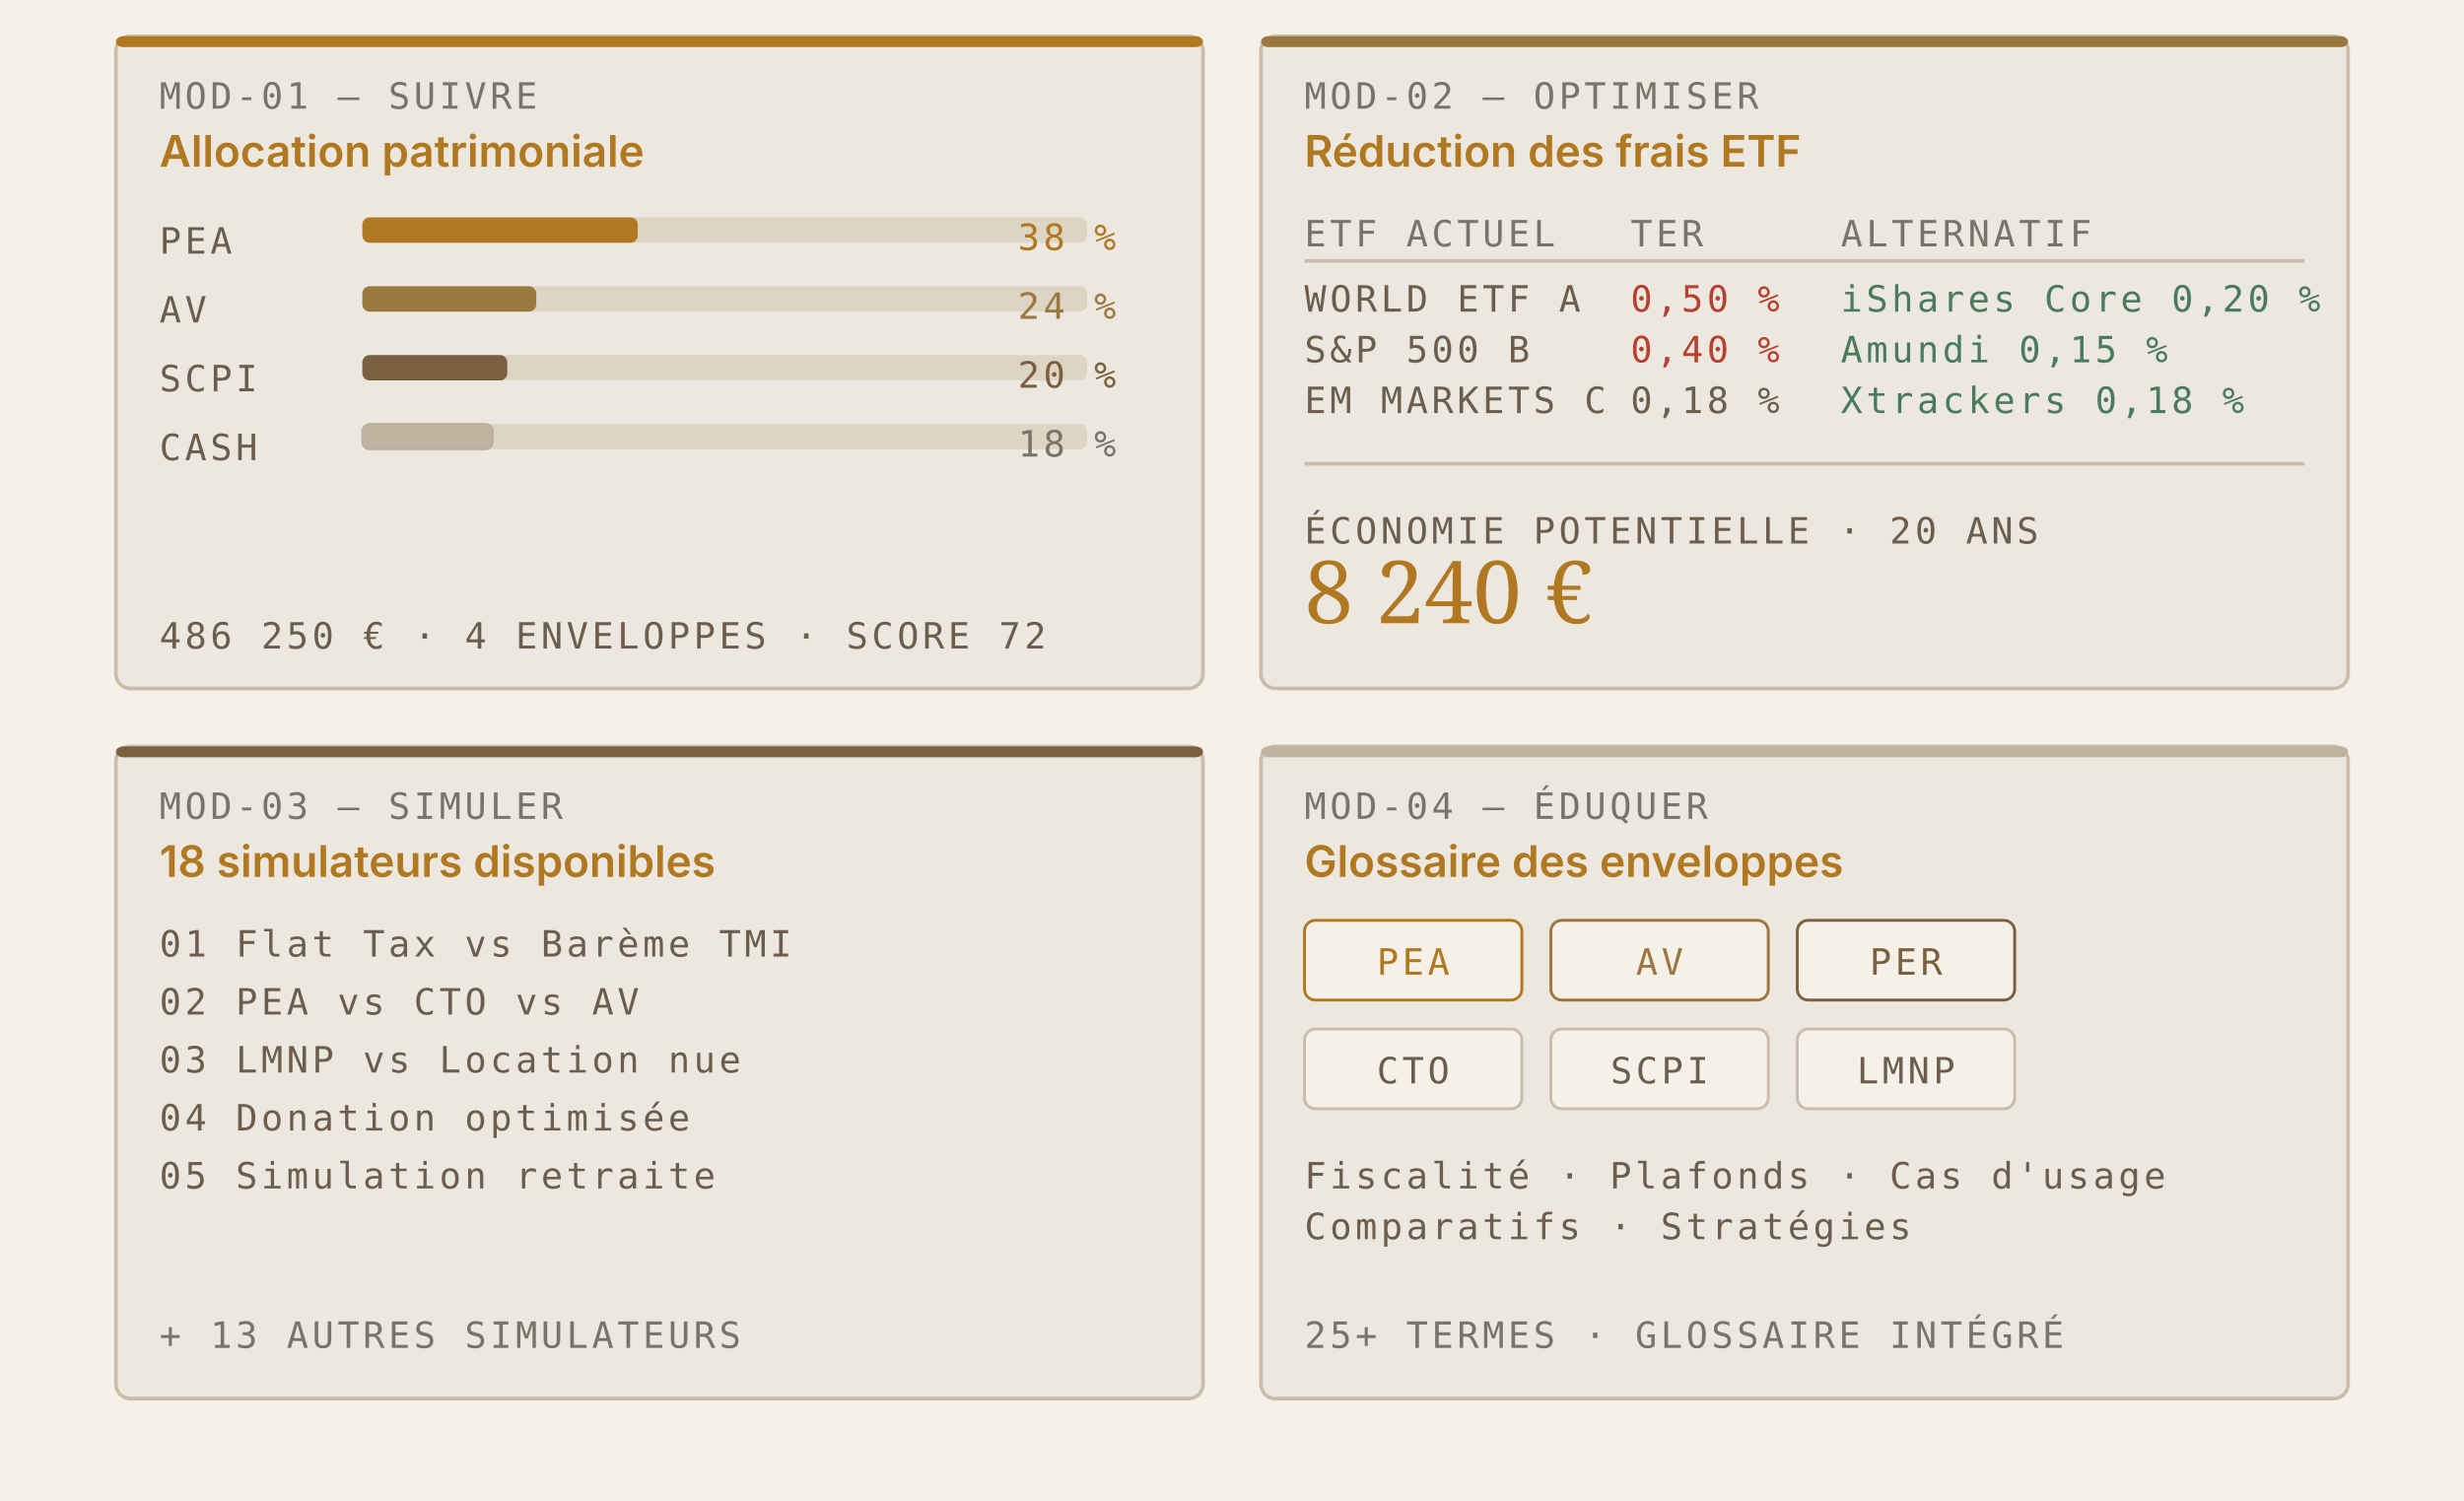
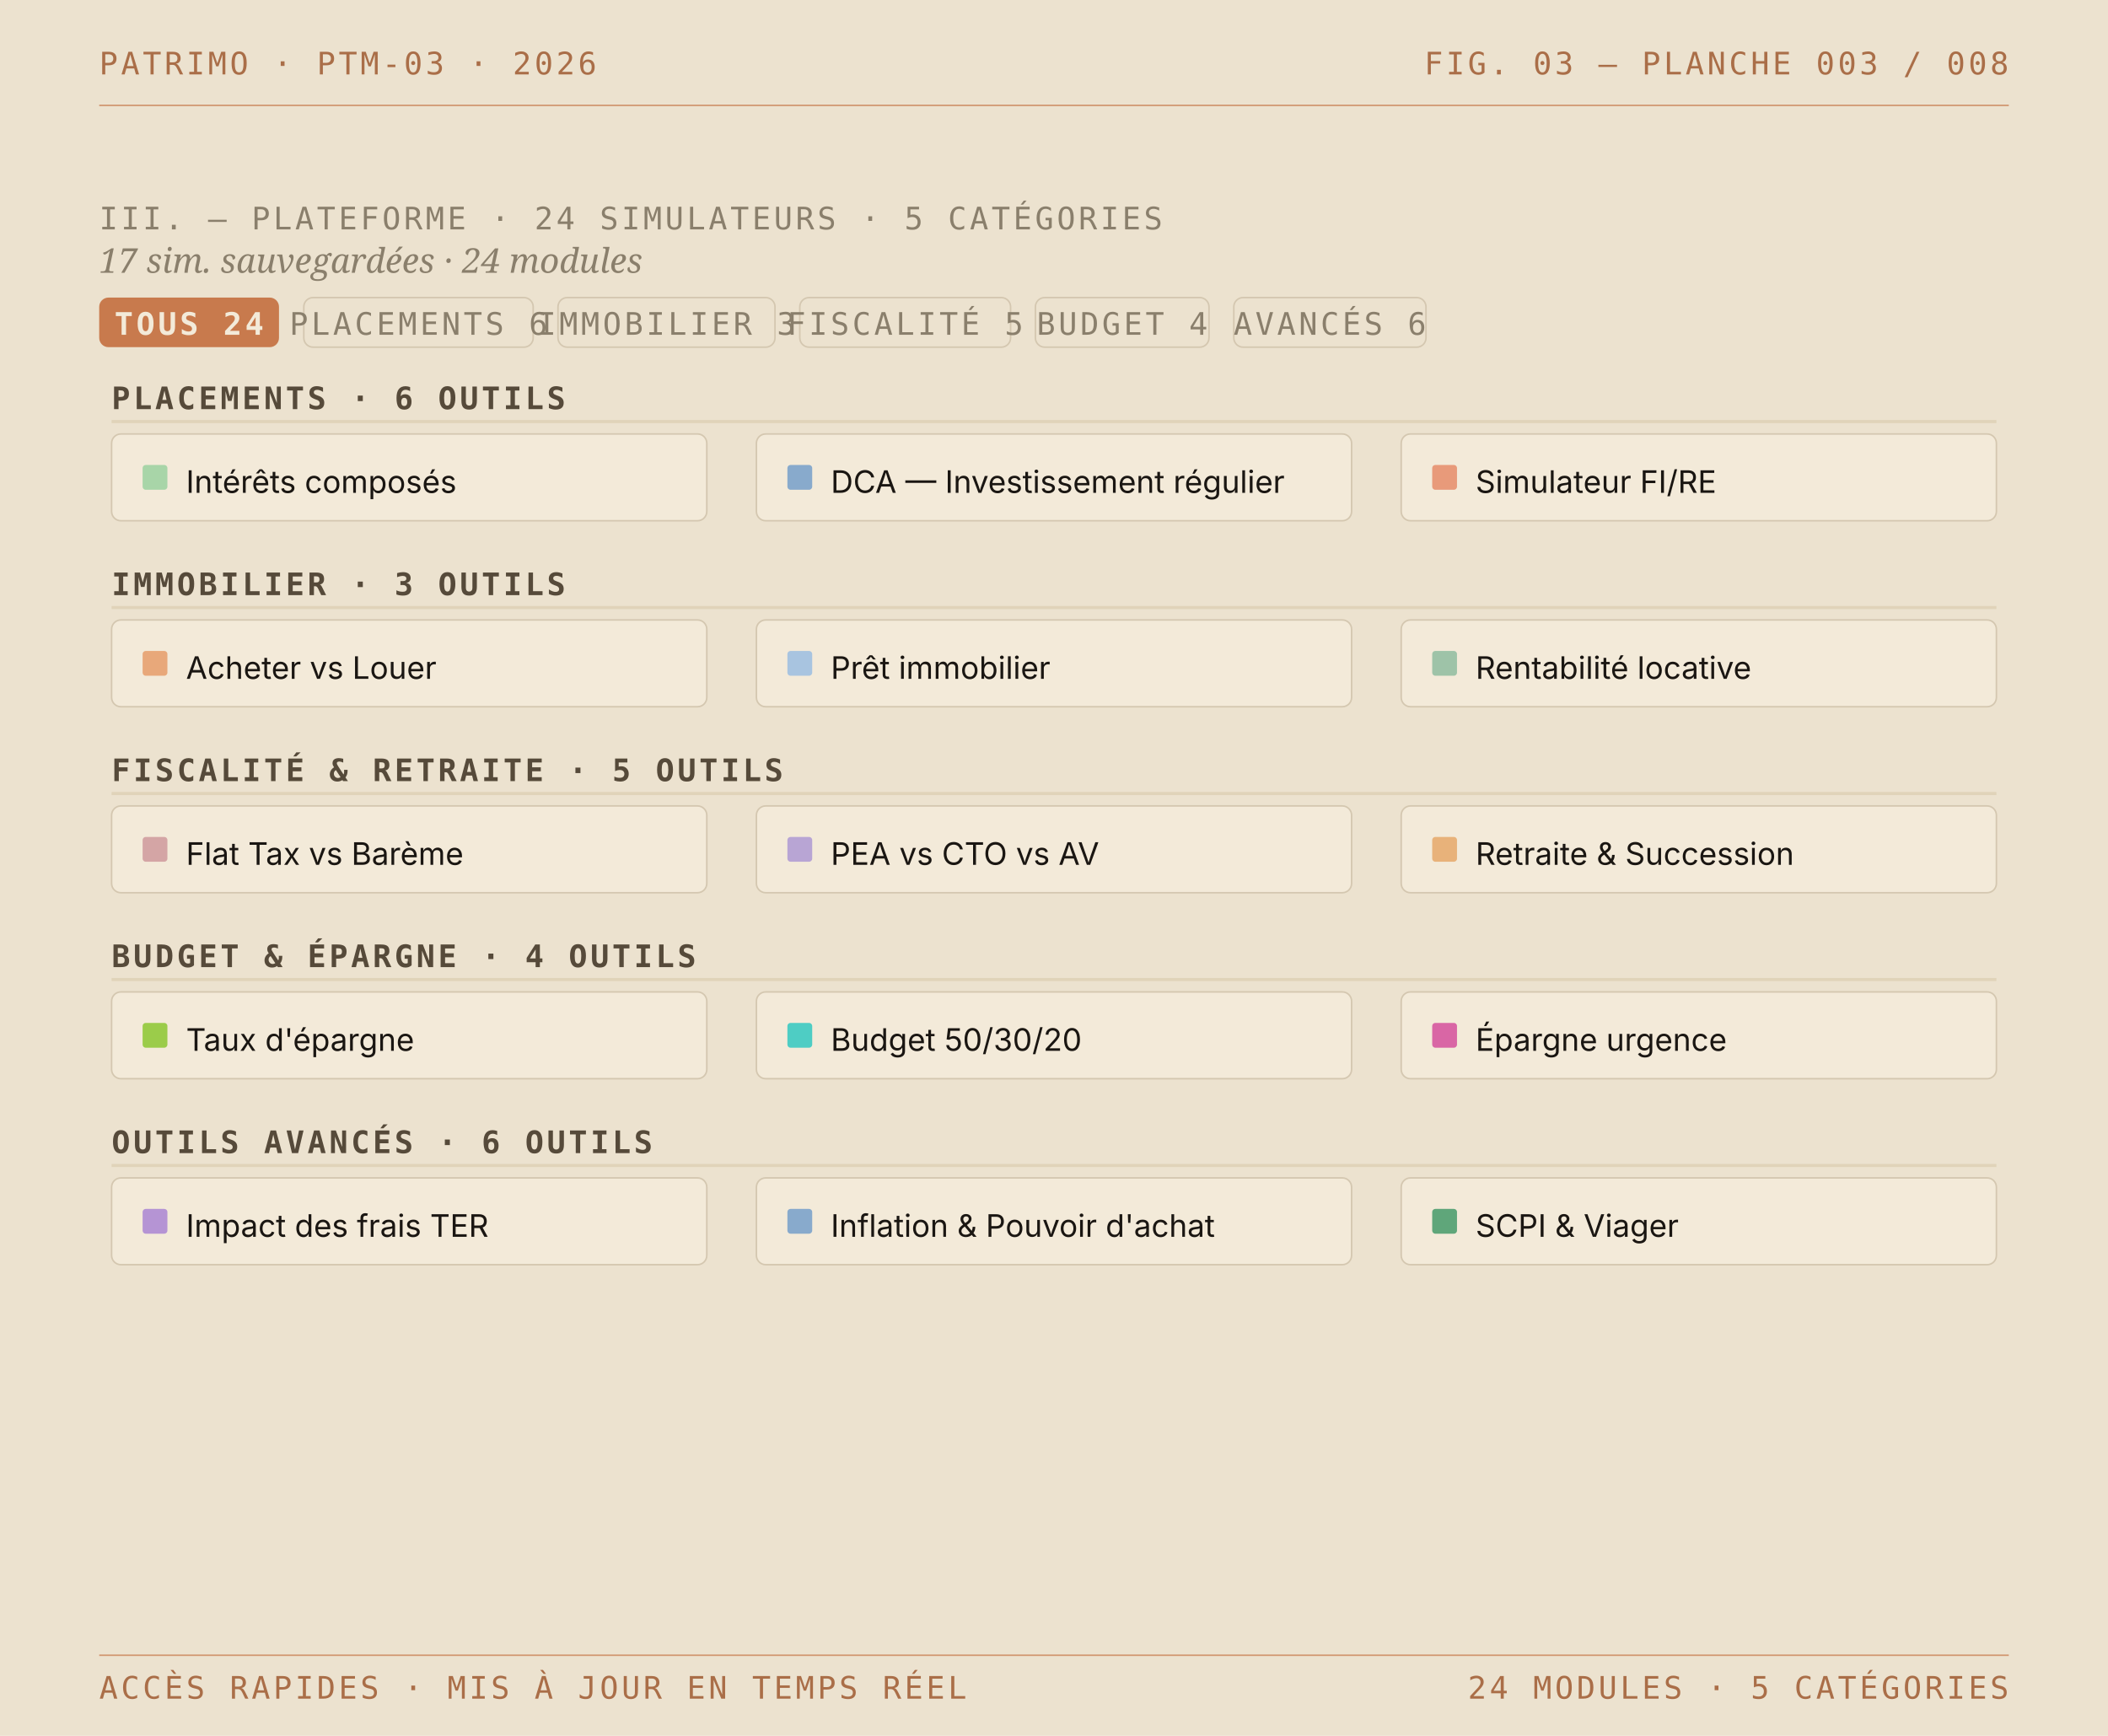
- <svg xmlns="http://www.w3.org/2000/svg" viewBox="0 68 680 414">
-   <style>
+ <svg xmlns="http://www.w3.org/2000/svg" width="100%" viewBox="0 0 680 560" role="img">
+   <defs>
+     <style>
.mono{font-family:ui-monospace,SFMono-Regular,monospace;font-size:10px;letter-spacing:0.1em}
- .srf{font-family:Georgia,serif}
+ .srf{font-family:Georgia,"Tiempos Headline",serif}
.sans{font-family:-apple-system,system-ui,sans-serif}
</style>
-   <rect width="680" height="510" fill="#F5F0E8" />
-   <rect x="32" y="78" width="300" height="180" rx="4" fill="#EDE8DF" stroke="#C8BCAA" stroke-width="1" />
-   <rect x="32" y="78" width="300" height="3" rx="2" fill="#B07820" />
-   <text x="44" y="98" fill="#7A7468" class="mono">MOD-01 — SUIVRE</text>
-   <text x="44" y="114" fill="#B07820" class="sans" font-size="12" font-weight="600">Allocation patrimoniale</text>
-   <text x="44" y="138" fill="#6B5E4E" class="mono">PEA</text>
-   <rect x="100" y="128" width="200" height="7" rx="2" fill="#DDD4C4" />
-   <rect x="100" y="128" width="76" height="7" rx="2" fill="#B07820" />
-   <text x="308" y="137" fill="#B07820" class="mono" text-anchor="end">38 %</text>
-   <text x="44" y="157" fill="#6B5E4E" class="mono">AV</text>
-   <rect x="100" y="147" width="200" height="7" rx="2" fill="#DDD4C4" />
-   <rect x="100" y="147" width="48" height="7" rx="2" fill="#9A7840" />
-   <text x="308" y="156" fill="#9A7840" class="mono" text-anchor="end">24 %</text>
-   <text x="44" y="176" fill="#6B5E4E" class="mono">SCPI</text>
-   <rect x="100" y="166" width="200" height="7" rx="2" fill="#DDD4C4" />
-   <rect x="100" y="166" width="40" height="7" rx="2" fill="#7A6040" />
-   <text x="308" y="175" fill="#7A6040" class="mono" text-anchor="end">20 %</text>
-   <text x="44" y="195" fill="#6B5E4E" class="mono">CASH</text>
-   <rect x="100" y="185" width="200" height="7" rx="2" fill="#DDD4C4" />
-   <rect x="100" y="185" width="36" height="7" rx="2" fill="#C0B4A0" stroke="#B8AE9E" stroke-width="0.5" />
-   <text x="308" y="194" fill="#7A7468" class="mono" text-anchor="end">18 %</text>
-   <text x="44" y="247" fill="#6B5E4E" class="mono">486 250 €  ·  4 ENVELOPPES  ·  SCORE 72</text>
-   <rect x="348" y="78" width="300" height="180" rx="4" fill="#EDE8DF" stroke="#C8BCAA" stroke-width="1" />
-   <rect x="348" y="78" width="300" height="3" rx="2" fill="#9A7840" />
-   <text x="360" y="98" fill="#7A7468" class="mono">MOD-02 — OPTIMISER</text>
-   <text x="360" y="114" fill="#B07820" class="sans" font-size="12" font-weight="600">Réduction des frais ETF</text>
-   <text x="360" y="136" fill="#7A7468" class="mono">ETF ACTUEL</text>
-   <text x="450" y="136" fill="#7A7468" class="mono">TER</text>
-   <text x="508" y="136" fill="#7A7468" class="mono">ALTERNATIF</text>
-   <line x1="360" y1="140" x2="636" y2="140" stroke="#C8BCAA" stroke-width="1" />
-   <text x="360" y="154" fill="#6B5E4E" class="mono">WORLD ETF A</text>
-   <text x="450" y="154" fill="#B84030" class="mono">0,50 %</text>
-   <text x="508" y="154" fill="#4A7C5C" class="mono">iShares Core 0,20 %</text>
-   <text x="360" y="168" fill="#6B5E4E" class="mono">S&amp;P 500 B</text>
-   <text x="450" y="168" fill="#B84030" class="mono">0,40 %</text>
-   <text x="508" y="168" fill="#4A7C5C" class="mono">Amundi 0,15 %</text>
-   <text x="360" y="182" fill="#6B5E4E" class="mono">EM MARKETS C</text>
-   <text x="450" y="182" fill="#6B5E4E" class="mono">0,18 %</text>
-   <text x="508" y="182" fill="#4A7C5C" class="mono">Xtrackers 0,18 %</text>
-   <line x1="360" y1="196" x2="636" y2="196" stroke="#C8BCAA" stroke-width="1" />
-   <text x="360" y="218" fill="#6B5E4E" class="mono">ÉCONOMIE POTENTIELLE · 20 ANS</text>
-   <text x="360" y="240" fill="#B07820" class="srf" font-size="24">8 240 €</text>
-   <rect x="32" y="274" width="300" height="180" rx="4" fill="#EDE8DF" stroke="#C8BCAA" stroke-width="1" />
-   <rect x="32" y="274" width="300" height="3" rx="2" fill="#7A6040" />
-   <text x="44" y="294" fill="#7A7468" class="mono">MOD-03 — SIMULER</text>
-   <text x="44" y="310" fill="#B07820" class="sans" font-size="12" font-weight="600">18 simulateurs disponibles</text>
-   <text x="44" y="332" fill="#6B5E4E" class="mono">01  Flat Tax vs Barème TMI</text>
-   <text x="44" y="348" fill="#6B5E4E" class="mono">02  PEA vs CTO vs AV</text>
-   <text x="44" y="364" fill="#6B5E4E" class="mono">03  LMNP vs Location nue</text>
-   <text x="44" y="380" fill="#6B5E4E" class="mono">04  Donation optimisée</text>
-   <text x="44" y="396" fill="#6B5E4E" class="mono">05  Simulation retraite</text>
-   <text x="44" y="440" fill="#7A7468" class="mono">+ 13 AUTRES SIMULATEURS</text>
-   <rect x="348" y="274" width="300" height="180" rx="4" fill="#EDE8DF" stroke="#C8BCAA" stroke-width="1" />
-   <rect x="348" y="274" width="300" height="3" rx="2" fill="#C0B4A0" />
-   <text x="360" y="294" fill="#7A7468" class="mono">MOD-04 — ÉDUQUER</text>
-   <text x="360" y="310" fill="#B07820" class="sans" font-size="12" font-weight="600">Glossaire des enveloppes</text>
-   <rect x="360" y="322" width="60" height="22" rx="3" fill="#F5F0E8" stroke="#B07820" stroke-width="0.8" />
-   <text x="390" y="337" fill="#B07820" class="mono" text-anchor="middle">PEA</text>
-   <rect x="428" y="322" width="60" height="22" rx="3" fill="#F5F0E8" stroke="#9A7840" stroke-width="0.8" />
-   <text x="458" y="337" fill="#9A7840" class="mono" text-anchor="middle">AV</text>
-   <rect x="496" y="322" width="60" height="22" rx="3" fill="#F5F0E8" stroke="#7A6040" stroke-width="0.8" />
-   <text x="526" y="337" fill="#7A6040" class="mono" text-anchor="middle">PER</text>
-   <rect x="360" y="352" width="60" height="22" rx="3" fill="#F5F0E8" stroke="#C8BCAA" stroke-width="0.8" />
-   <text x="390" y="367" fill="#6B5E4E" class="mono" text-anchor="middle">CTO</text>
-   <rect x="428" y="352" width="60" height="22" rx="3" fill="#F5F0E8" stroke="#C8BCAA" stroke-width="0.8" />
-   <text x="458" y="367" fill="#6B5E4E" class="mono" text-anchor="middle">SCPI</text>
-   <rect x="496" y="352" width="60" height="22" rx="3" fill="#F5F0E8" stroke="#C8BCAA" stroke-width="0.8" />
-   <text x="526" y="367" fill="#6B5E4E" class="mono" text-anchor="middle">LMNP</text>
-   <text x="360" y="396" fill="#6B5E4E" class="mono">Fiscalité · Plafonds · Cas d'usage</text>
-   <text x="360" y="410" fill="#6B5E4E" class="mono">Comparatifs · Stratégies</text>
-   <text x="360" y="440" fill="#7A7468" class="mono">25+ TERMES · GLOSSAIRE INTÉGRÉ</text>
+   </defs>
+   <rect width="680" height="560" fill="#ece2cf" />
+   <line x1="32" y1="34" x2="648" y2="34" stroke="#c87a4d" stroke-width="0.5" opacity="0.7" />
+   <text x="32" y="24" fill="#a3623a" class="mono" opacity="0.9">PATRIMO · PTM-03 · 2026</text>
+   <text x="648" y="24" fill="#a3623a" class="mono" text-anchor="end" opacity="0.9">FIG. 03 — PLANCHE 003 / 008</text>
+   <text x="32" y="74" fill="#8a7f6c" class="mono">III. — PLATEFORME · 24 SIMULATEURS · 5 CATÉGORIES</text>
+   <text x="32" y="88" fill="#8a7f6c" class="srf" font-style="italic" font-size="11">17 sim. sauvegardées · 24 modules</text>
+   <rect x="32" y="96" width="58" height="16" rx="3" fill="#c87a4d" />
+   <text x="61" y="108" fill="#f3ead9" class="mono" font-size="8.5" text-anchor="middle" font-weight="700">TOUS 24</text>
+   <rect x="98" y="96" width="74" height="16" rx="3" fill="none" stroke="#d4c7b0" stroke-width="0.5" />
+   <text x="135" y="108" fill="#8a7f6c" class="mono" font-size="8.5" text-anchor="middle">PLACEMENTS 6</text>
+   <rect x="180" y="96" width="70" height="16" rx="3" fill="none" stroke="#d4c7b0" stroke-width="0.5" />
+   <text x="215" y="108" fill="#8a7f6c" class="mono" font-size="8.5" text-anchor="middle">IMMOBILIER 3</text>
+   <rect x="258" y="96" width="68" height="16" rx="3" fill="none" stroke="#d4c7b0" stroke-width="0.5" />
+   <text x="292" y="108" fill="#8a7f6c" class="mono" font-size="8.5" text-anchor="middle">FISCALITÉ 5</text>
+   <rect x="334" y="96" width="56" height="16" rx="3" fill="none" stroke="#d4c7b0" stroke-width="0.5" />
+   <text x="362" y="108" fill="#8a7f6c" class="mono" font-size="8.5" text-anchor="middle">BUDGET 4</text>
+   <rect x="398" y="96" width="62" height="16" rx="3" fill="none" stroke="#d4c7b0" stroke-width="0.5" />
+   <text x="429" y="108" fill="#8a7f6c" class="mono" font-size="8.5" text-anchor="middle">AVANCÉS 6</text>
+   <text x="36" y="132" fill="#564a3a" class="mono" font-weight="700">PLACEMENTS · 6 OUTILS</text>
+   <line x1="36" y1="136" x2="644" y2="136" stroke="#e0d3b9" stroke-width="1" />
+   <rect x="36" y="140" width="192" height="28" fill="#f3ead9" stroke="#d4c7b0" stroke-width="0.5" rx="3" />
+   <rect x="46" y="150" width="8" height="8" fill="#a8d5a8" rx="1" />
+   <text x="60" y="159" fill="#1a1612" class="sans" font-size="10">Intérêts composés</text>
+   <rect x="244" y="140" width="192" height="28" fill="#f3ead9" stroke="#d4c7b0" stroke-width="0.5" rx="3" />
+   <rect x="254" y="150" width="8" height="8" fill="#88aacc" rx="1" />
+   <text x="268" y="159" fill="#1a1612" class="sans" font-size="10">DCA — Investissement régulier</text>
+   <rect x="452" y="140" width="192" height="28" fill="#f3ead9" stroke="#d4c7b0" stroke-width="0.5" rx="3" />
+   <rect x="462" y="150" width="8" height="8" fill="#e89a7a" rx="1" />
+   <text x="476" y="159" fill="#1a1612" class="sans" font-size="10">Simulateur FI/RE</text>
+   <text x="36" y="192" fill="#564a3a" class="mono" font-weight="700">IMMOBILIER · 3 OUTILS</text>
+   <line x1="36" y1="196" x2="644" y2="196" stroke="#e0d3b9" stroke-width="1" />
+   <rect x="36" y="200" width="192" height="28" fill="#f3ead9" stroke="#d4c7b0" stroke-width="0.5" rx="3" />
+   <rect x="46" y="210" width="8" height="8" fill="#e8a87a" rx="1" />
+   <text x="60" y="219" fill="#1a1612" class="sans" font-size="10">Acheter vs Louer</text>
+   <rect x="244" y="200" width="192" height="28" fill="#f3ead9" stroke="#d4c7b0" stroke-width="0.5" rx="3" />
+   <rect x="254" y="210" width="8" height="8" fill="#a8c4e0" rx="1" />
+   <text x="268" y="219" fill="#1a1612" class="sans" font-size="10">Prêt immobilier</text>
+   <rect x="452" y="200" width="192" height="28" fill="#f3ead9" stroke="#d4c7b0" stroke-width="0.5" rx="3" />
+   <rect x="462" y="210" width="8" height="8" fill="#9ec3a8" rx="1" />
+   <text x="476" y="219" fill="#1a1612" class="sans" font-size="10">Rentabilité locative</text>
+   <text x="36" y="252" fill="#564a3a" class="mono" font-weight="700">FISCALITÉ &amp; RETRAITE · 5 OUTILS</text>
+   <line x1="36" y1="256" x2="644" y2="256" stroke="#e0d3b9" stroke-width="1" />
+   <rect x="36" y="260" width="192" height="28" fill="#f3ead9" stroke="#d4c7b0" stroke-width="0.5" rx="3" />
+   <rect x="46" y="270" width="8" height="8" fill="#d4a5a5" rx="1" />
+   <text x="60" y="279" fill="#1a1612" class="sans" font-size="10">Flat Tax vs Barème</text>
+   <rect x="244" y="260" width="192" height="28" fill="#f3ead9" stroke="#d4c7b0" stroke-width="0.5" rx="3" />
+   <rect x="254" y="270" width="8" height="8" fill="#b8a5d4" rx="1" />
+   <text x="268" y="279" fill="#1a1612" class="sans" font-size="10">PEA vs CTO vs AV</text>
+   <rect x="452" y="260" width="192" height="28" fill="#f3ead9" stroke="#d4c7b0" stroke-width="0.5" rx="3" />
+   <rect x="462" y="270" width="8" height="8" fill="#e8b27a" rx="1" />
+   <text x="476" y="279" fill="#1a1612" class="sans" font-size="10">Retraite &amp; Succession</text>
+   <text x="36" y="312" fill="#564a3a" class="mono" font-weight="700">BUDGET &amp; ÉPARGNE · 4 OUTILS</text>
+   <line x1="36" y1="316" x2="644" y2="316" stroke="#e0d3b9" stroke-width="1" />
+   <rect x="36" y="320" width="192" height="28" fill="#f3ead9" stroke="#d4c7b0" stroke-width="0.5" rx="3" />
+   <rect x="46" y="330" width="8" height="8" fill="#9bcc4a" rx="1" />
+   <text x="60" y="339" fill="#1a1612" class="sans" font-size="10">Taux d'épargne</text>
+   <rect x="244" y="320" width="192" height="28" fill="#f3ead9" stroke="#d4c7b0" stroke-width="0.5" rx="3" />
+   <rect x="254" y="330" width="8" height="8" fill="#4ecdc4" rx="1" />
+   <text x="268" y="339" fill="#1a1612" class="sans" font-size="10">Budget 50/30/20</text>
+   <rect x="452" y="320" width="192" height="28" fill="#f3ead9" stroke="#d4c7b0" stroke-width="0.5" rx="3" />
+   <rect x="462" y="330" width="8" height="8" fill="#d966a5" rx="1" />
+   <text x="476" y="339" fill="#1a1612" class="sans" font-size="10">Épargne urgence</text>
+   <text x="36" y="372" fill="#564a3a" class="mono" font-weight="700">OUTILS AVANCÉS · 6 OUTILS</text>
+   <line x1="36" y1="376" x2="644" y2="376" stroke="#e0d3b9" stroke-width="1" />
+   <rect x="36" y="380" width="192" height="28" fill="#f3ead9" stroke="#d4c7b0" stroke-width="0.5" rx="3" />
+   <rect x="46" y="390" width="8" height="8" fill="#b594d4" rx="1" />
+   <text x="60" y="399" fill="#1a1612" class="sans" font-size="10">Impact des frais TER</text>
+   <rect x="244" y="380" width="192" height="28" fill="#f3ead9" stroke="#d4c7b0" stroke-width="0.5" rx="3" />
+   <rect x="254" y="390" width="8" height="8" fill="#88aacc" rx="1" />
+   <text x="268" y="399" fill="#1a1612" class="sans" font-size="10">Inflation &amp; Pouvoir d'achat</text>
+   <rect x="452" y="380" width="192" height="28" fill="#f3ead9" stroke="#d4c7b0" stroke-width="0.5" rx="3" />
+   <rect x="462" y="390" width="8" height="8" fill="#5fa67a" rx="1" />
+   <text x="476" y="399" fill="#1a1612" class="sans" font-size="10">SCPI &amp; Viager</text>
+   <line x1="32" y1="534" x2="648" y2="534" stroke="#c87a4d" stroke-width="0.5" opacity="0.7" />
+   <text x="32" y="548" fill="#a3623a" class="mono" opacity="0.9">ACCÈS RAPIDES · MIS À JOUR EN TEMPS RÉEL</text>
+   <text x="648" y="548" fill="#a3623a" class="mono" text-anchor="end" opacity="0.9">24 MODULES · 5 CATÉGORIES</text>
</svg>
